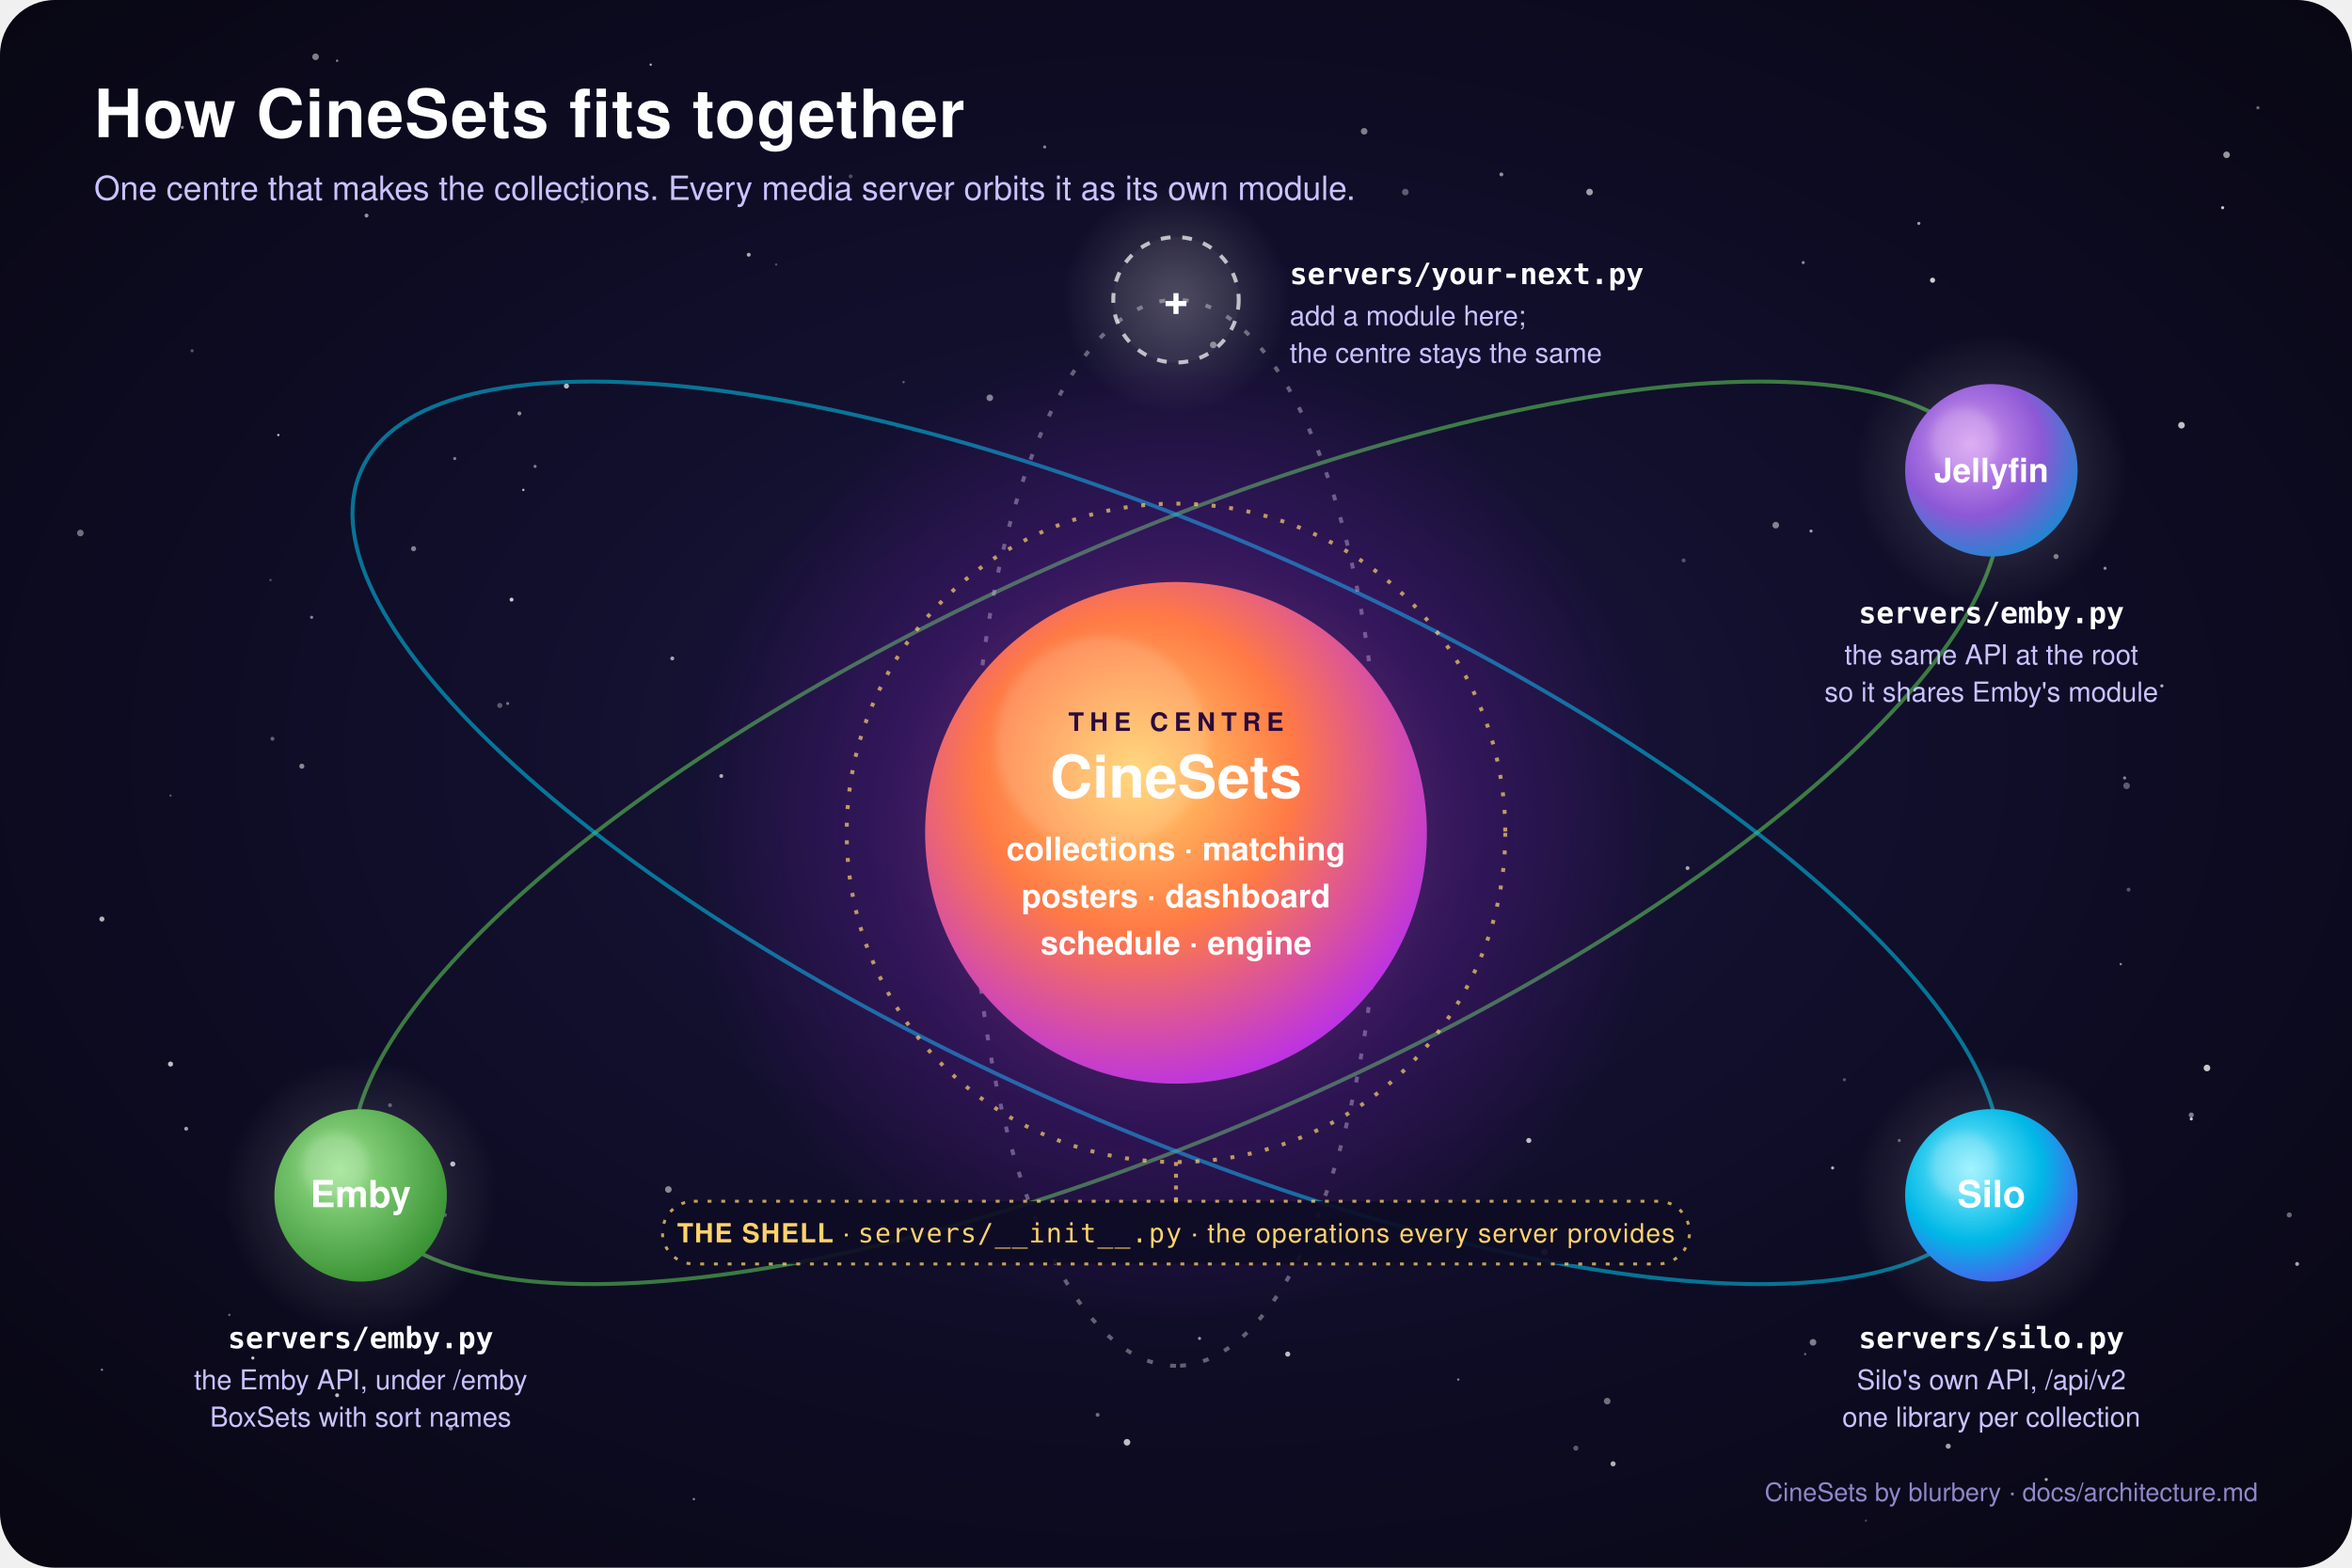
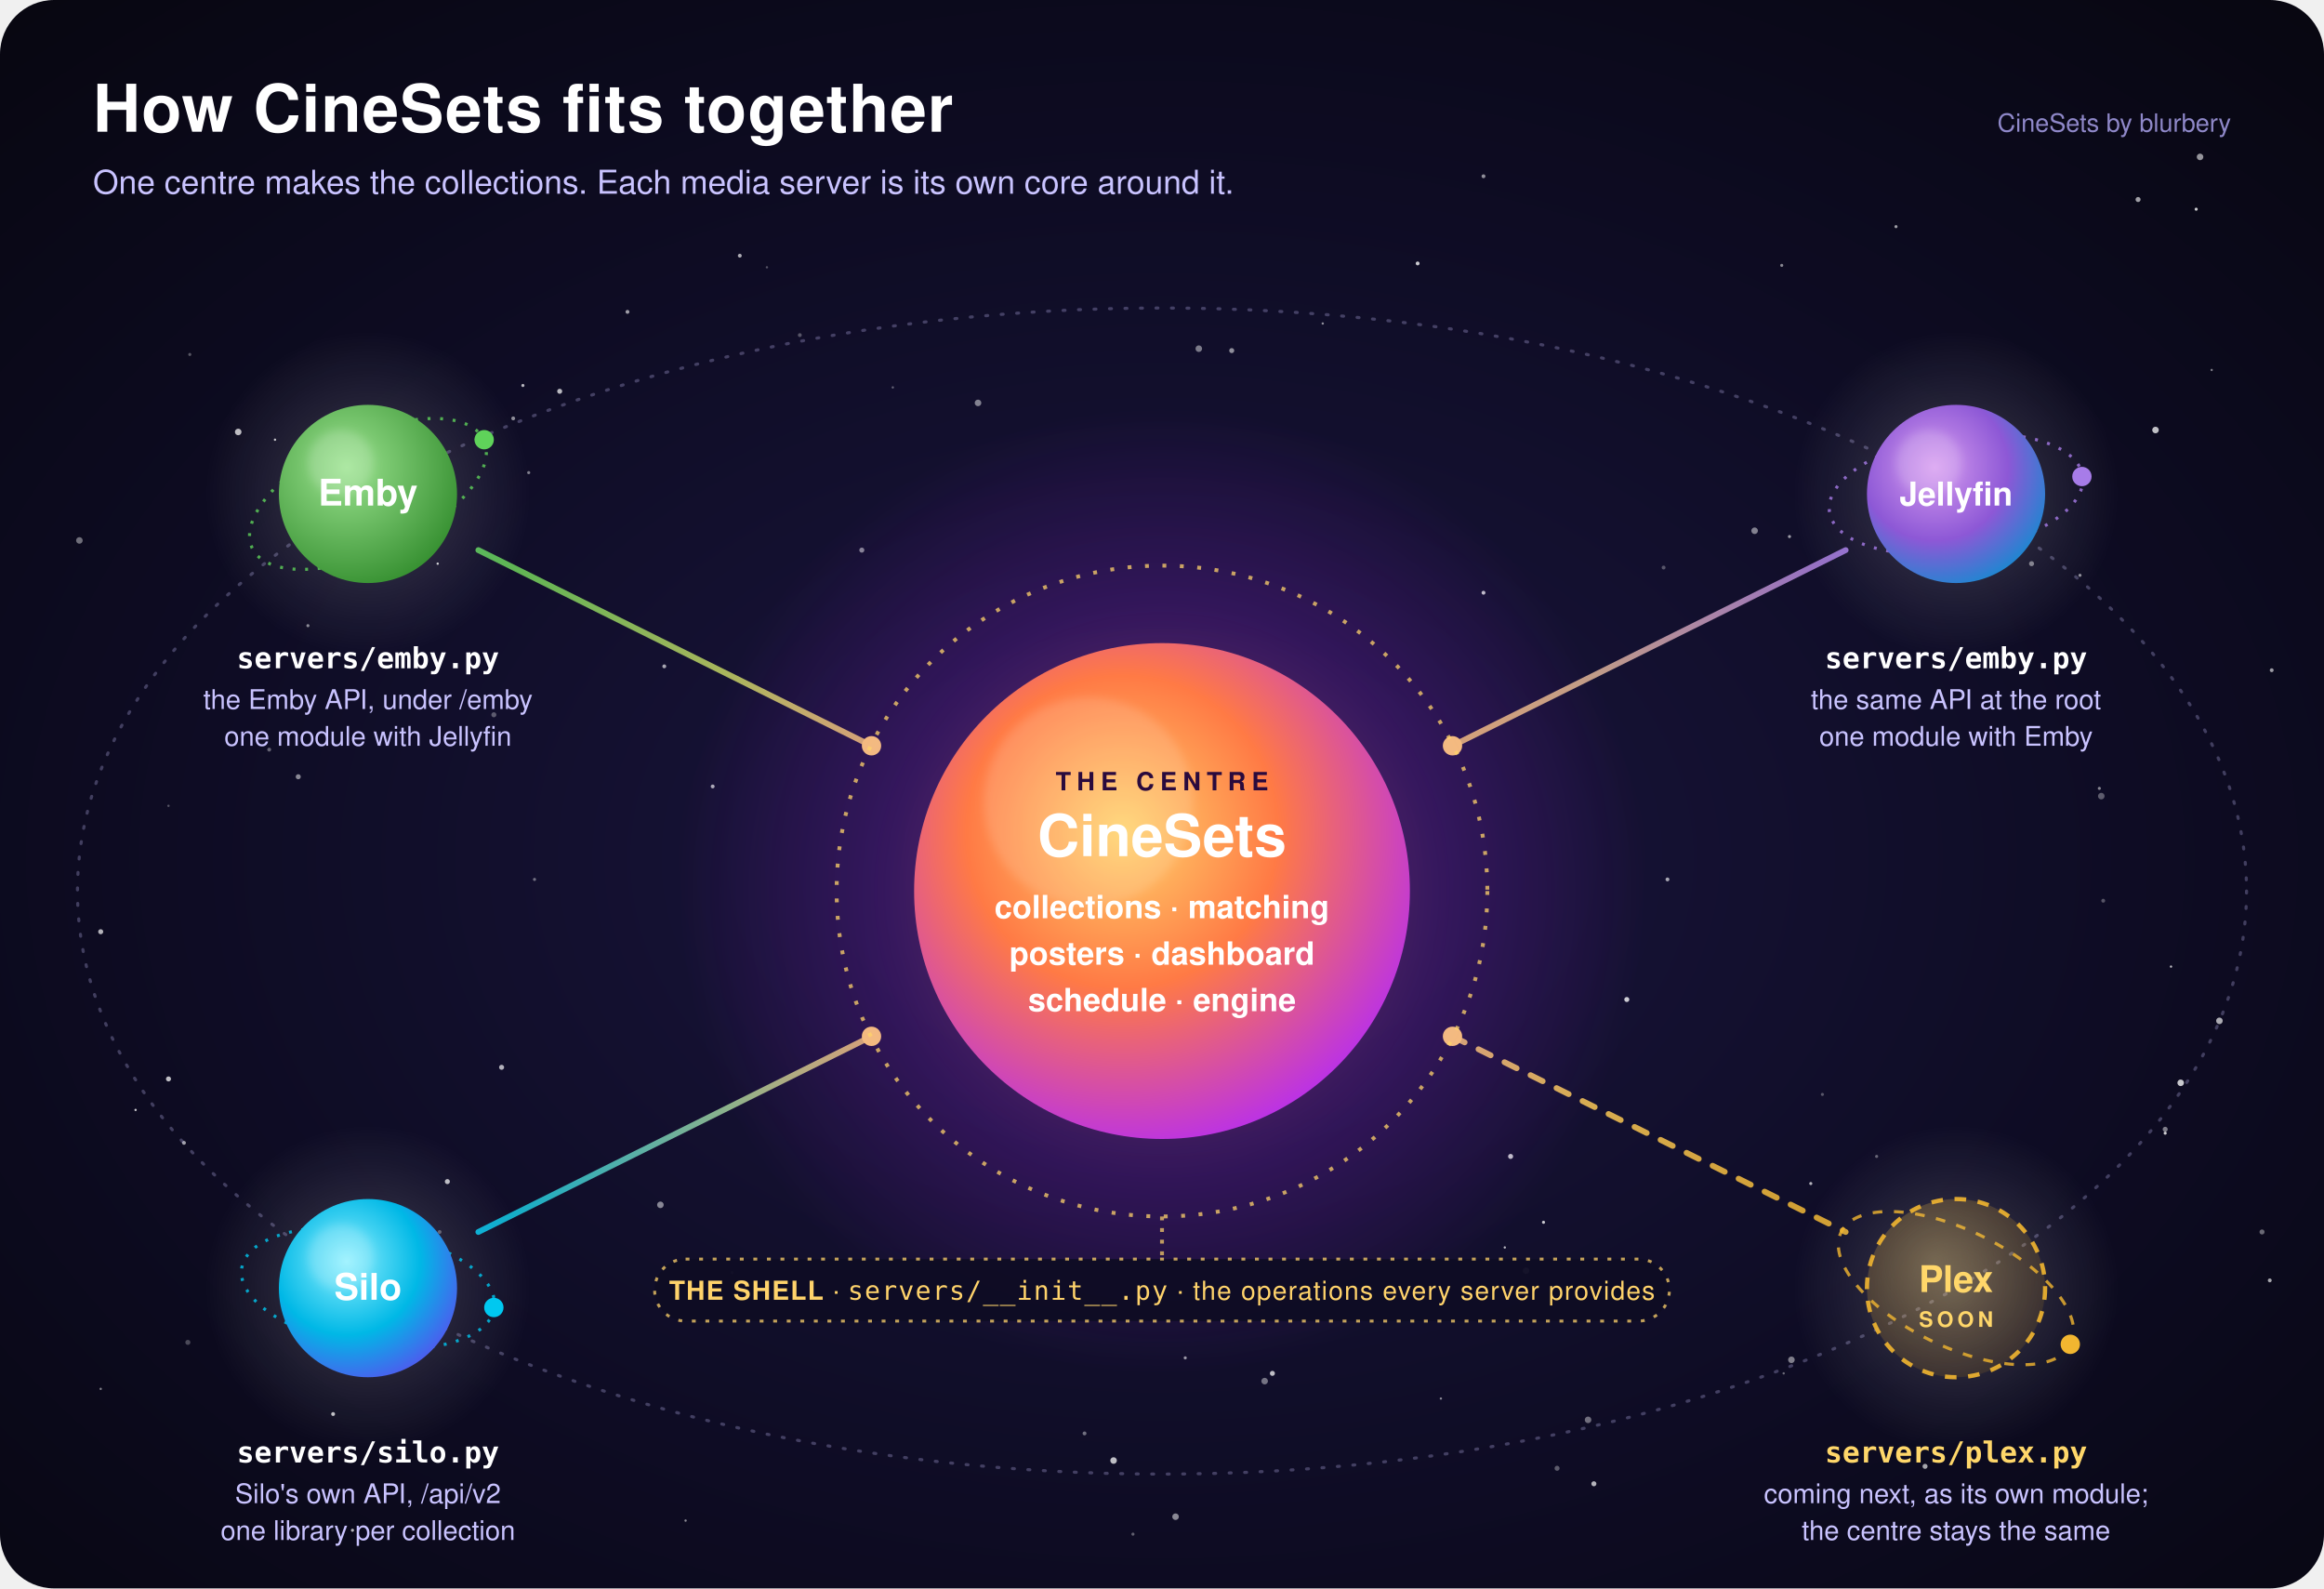
- <svg xmlns="http://www.w3.org/2000/svg" viewBox="0 0 1200 800" width="1200" height="800" role="img" aria-labelledby="t d" font-family="Poppins, 'Segoe UI', Helvetica, Arial, sans-serif">
+ <svg xmlns="http://www.w3.org/2000/svg" viewBox="0 0 1200 820" width="1200" height="820" role="img" aria-labelledby="t d" font-family="Poppins, 'Segoe UI', Helvetica, Arial, sans-serif">
  <defs>
-     <radialGradient id="space" cx="50%" cy="48%" r="75%">
+     <radialGradient id="space" cx="50%" cy="54%" r="75%">
      <stop offset="0" stop-color="#1b1640" />
      <stop offset=".55" stop-color="#0e0c24" />
      <stop offset="1" stop-color="#07060f" />
    </radialGradient>
    <radialGradient id="core" cx="42%" cy="38%" r="70%">
      <stop offset="0" stop-color="#ffd36b" />
      <stop offset=".45" stop-color="#ff7a45" />
      <stop offset="1" stop-color="#b026ff" />
    </radialGradient>
    <radialGradient id="glow" r="50%">
      <stop offset="0" stop-color="#ff9a3c" stop-opacity=".55" />
      <stop offset=".6" stop-color="#b026ff" stop-opacity=".18" />
      <stop offset="1" stop-color="#b026ff" stop-opacity="0" />
    </radialGradient>
    <radialGradient id="emby" cx="38%" cy="35%" r="75%">
      <stop offset="0" stop-color="#9be38f" />
      <stop offset="1" stop-color="#2f8a2a" />
    </radialGradient>
-     <radialGradient id="jelly" cx="38%" cy="35%" r="75%">
+     <radialGradient id="jellyfin" cx="38%" cy="35%" r="75%">
      <stop offset="0" stop-color="#d79bf0" />
      <stop offset=".55" stop-color="#8d58d6" />
      <stop offset="1" stop-color="#0a8fd0" />
    </radialGradient>
    <radialGradient id="silo" cx="38%" cy="35%" r="75%">
      <stop offset="0" stop-color="#8ff0ff" />
      <stop offset=".55" stop-color="#00b8e6" />
      <stop offset="1" stop-color="#5a4cf0" />
    </radialGradient>
+     <radialGradient id="plex" cx="38%" cy="35%" r="75%">
+       <stop offset="0" stop-color="#ffd76a" stop-opacity=".32" />
+       <stop offset="1" stop-color="#e5a00d" stop-opacity=".1" />
+     </radialGradient>
    <radialGradient id="halo" r="50%">
-       <stop offset="0" stop-color="#fff" stop-opacity=".22" />
+       <stop offset="0" stop-color="#fff" stop-opacity=".2" />
      <stop offset="1" stop-color="#fff" stop-opacity="0" />
    </radialGradient>
    <filter id="soft" x="-50%" y="-50%" width="200%" height="200%">
      <feGaussianBlur stdDeviation="2.2" />
    </filter>
  </defs>
-   <rect width="1200" height="800" rx="28" fill="url(#space)" />
-   <circle cx="396" cy="135" r="0.6" fill="#fff" opacity="0.29" />
-   <circle cx="87" cy="406" r="0.6" fill="#fff" opacity="0.30" />
-   <circle cx="505" cy="203" r="1.7" fill="#fff" opacity="0.48" />
-   <circle cx="979" cy="114" r="0.8" fill="#fff" opacity="0.60" />
-   <circle cx="696" cy="67" r="1.7" fill="#fff" opacity="0.47" />
-   <circle cx="1152" cy="55" r="0.8" fill="#fff" opacity="0.41" />
-   <circle cx="187" cy="110" r="1.0" fill="#fff" opacity="0.56" />
-   <circle cx="811" cy="98" r="1.7" fill="#fff" opacity="0.60" />
-   <circle cx="93" cy="65" r="0.8" fill="#fff" opacity="0.52" />
-   <circle cx="560" cy="722" r="1.0" fill="#fff" opacity="0.41" />
-   <circle cx="941" cy="551" r="0.8" fill="#fff" opacity="0.30" />
-   <circle cx="368" cy="396" r="1.0" fill="#fff" opacity="0.65" />
-   <circle cx="354" cy="765" r="0.6" fill="#fff" opacity="0.53" />
-   <circle cx="211" cy="280" r="1.3" fill="#fff" opacity="0.48" />
-   <circle cx="1136" cy="79" r="1.7" fill="#fff" opacity="0.57" />
-   <circle cx="1036" cy="258" r="1.0" fill="#fff" opacity="0.58" />
-   <circle cx="994" cy="738" r="1.3" fill="#fff" opacity="0.63" />
-   <circle cx="95" cy="576" r="1.0" fill="#fff" opacity="0.61" />
-   <circle cx="1172" cy="645" r="1.0" fill="#fff" opacity="0.64" />
-   <circle cx="1049" cy="284" r="1.3" fill="#fff" opacity="0.45" />
-   <circle cx="273" cy="238" r="0.8" fill="#fff" opacity="0.47" />
-   <circle cx="1084" cy="397" r="0.8" fill="#fff" opacity="0.50" />
-   <circle cx="657" cy="691" r="1.3" fill="#fff" opacity="0.73" />
-   <circle cx="343" cy="336" r="1.0" fill="#fff" opacity="0.63" />
-   <circle cx="461" cy="195" r="0.6" fill="#fff" opacity="0.35" />
-   <circle cx="289" cy="197" r="1.3" fill="#fff" opacity="0.71" />
-   <circle cx="232" cy="234" r="0.8" fill="#fff" opacity="0.48" />
-   <circle cx="1126" cy="545" r="1.7" fill="#fff" opacity="0.77" />
-   <circle cx="780" cy="582" r="1.3" fill="#fff" opacity="0.74" />
-   <circle cx="925" cy="685" r="1.7" fill="#fff" opacity="0.47" />
-   <circle cx="483" cy="99" r="1.3" fill="#fff" opacity="0.28" />
-   <circle cx="98" cy="179" r="0.8" fill="#fff" opacity="0.31" />
-   <circle cx="717" cy="98" r="1.7" fill="#fff" opacity="0.33" />
-   <circle cx="138" cy="296" r="0.6" fill="#fff" opacity="0.29" />
-   <circle cx="261" cy="306" r="1.0" fill="#fff" opacity="0.78" />
-   <circle cx="154" cy="391" r="1.3" fill="#fff" opacity="0.51" />
-   <circle cx="382" cy="130" r="1.0" fill="#fff" opacity="0.66" />
-   <circle cx="619" cy="176" r="1.7" fill="#fff" opacity="0.45" />
-   <circle cx="820" cy="715" r="1.7" fill="#fff" opacity="0.41" />
-   <circle cx="766" cy="89" r="1.0" fill="#fff" opacity="0.54" />
-   <circle cx="1074" cy="290" r="0.8" fill="#fff" opacity="0.54" />
-   <circle cx="924" cy="271" r="0.8" fill="#fff" opacity="0.59" />
-   <circle cx="935" cy="596" r="0.8" fill="#fff" opacity="0.69" />
-   <circle cx="969" cy="582" r="0.8" fill="#fff" opacity="0.36" />
-   <circle cx="1168" cy="620" r="1.3" fill="#fff" opacity="0.39" />
-   <circle cx="823" cy="747" r="1.3" fill="#fff" opacity="0.69" />
-   <circle cx="859" cy="286" r="1.0" fill="#fff" opacity="0.29" />
-   <circle cx="139" cy="377" r="1.0" fill="#fff" opacity="0.36" />
-   <circle cx="744" cy="704" r="0.6" fill="#fff" opacity="0.51" />
-   <circle cx="777" cy="628" r="0.6" fill="#fff" opacity="0.71" />
-   <circle cx="159" cy="315" r="0.8" fill="#fff" opacity="0.51" />
-   <circle cx="227" cy="620" r="1.0" fill="#fff" opacity="0.30" />
-   <circle cx="1118" cy="569" r="1.3" fill="#fff" opacity="0.47" />
-   <circle cx="1118" cy="571" r="0.8" fill="#fff" opacity="0.80" />
-   <circle cx="52" cy="469" r="1.3" fill="#fff" opacity="0.69" />
-   <circle cx="190" cy="648" r="1.3" fill="#fff" opacity="0.61" />
-   <circle cx="172" cy="31" r="0.6" fill="#fff" opacity="0.54" />
-   <circle cx="1103" cy="350" r="0.8" fill="#fff" opacity="0.70" />
-   <circle cx="265" cy="211" r="1.0" fill="#fff" opacity="0.53" />
-   <circle cx="906" cy="268" r="1.7" fill="#fff" opacity="0.48" />
-   <circle cx="172" cy="712" r="1.0" fill="#fff" opacity="0.74" />
-   <circle cx="788" cy="639" r="1.7" fill="#fff" opacity="0.48" />
-   <circle cx="1085" cy="401" r="1.7" fill="#fff" opacity="0.33" />
-   <circle cx="612" cy="683" r="0.8" fill="#fff" opacity="0.58" />
-   <circle cx="920" cy="134" r="0.8" fill="#fff" opacity="0.51" />
-   <circle cx="861" cy="443" r="1.0" fill="#fff" opacity="0.63" />
-   <circle cx="921" cy="691" r="0.6" fill="#fff" opacity="0.39" />
-   <circle cx="341" cy="607" r="1.7" fill="#fff" opacity="0.50" />
-   <circle cx="52" cy="699" r="0.6" fill="#fff" opacity="0.49" />
-   <circle cx="575" cy="736" r="1.7" fill="#fff" opacity="0.73" />
-   <circle cx="1113" cy="217" r="1.7" fill="#fff" opacity="0.74" />
-   <circle cx="255" cy="360" r="1.3" fill="#fff" opacity="0.32" />
-   <circle cx="533" cy="75" r="0.8" fill="#fff" opacity="0.49" />
-   <circle cx="267" cy="250" r="0.6" fill="#fff" opacity="0.74" />
-   <circle cx="199" cy="564" r="1.0" fill="#fff" opacity="0.33" />
-   <circle cx="1044" cy="755" r="0.8" fill="#fff" opacity="0.66" />
-   <circle cx="129" cy="693" r="0.8" fill="#fff" opacity="0.79" />
-   <circle cx="986" cy="143" r="1.3" fill="#fff" opacity="0.80" />
-   <circle cx="434" cy="90" r="1.0" fill="#fff" opacity="0.26" />
-   <circle cx="41" cy="272" r="1.7" fill="#fff" opacity="0.41" />
-   <circle cx="1134" cy="106" r="0.8" fill="#fff" opacity="0.78" />
-   <circle cx="142" cy="222" r="0.6" fill="#fff" opacity="0.75" />
-   <circle cx="231" cy="594" r="1.3" fill="#fff" opacity="0.72" />
-   <circle cx="804" cy="739" r="1.3" fill="#fff" opacity="0.33" />
-   <circle cx="1086" cy="454" r="1.0" fill="#fff" opacity="0.30" />
-   <circle cx="87" cy="543" r="1.3" fill="#fff" opacity="0.74" />
-   <circle cx="332" cy="33" r="0.6" fill="#fff" opacity="0.69" />
-   <circle cx="117" cy="671" r="0.6" fill="#fff" opacity="0.40" />
-   <circle cx="161" cy="29" r="1.7" fill="#fff" opacity="0.48" />
-   <circle cx="1082" cy="492" r="0.6" fill="#fff" opacity="0.54" />
-   <circle cx="297" cy="103" r="0.8" fill="#fff" opacity="0.39" />
-   <circle cx="230" cy="729" r="1.0" fill="#fff" opacity="0.54" />
-   <circle cx="259" cy="359" r="0.8" fill="#fff" opacity="0.40" />
-   <circle cx="952" cy="776" r="0.6" fill="#fff" opacity="0.26" />
-   <text x="48" y="70" fill="#fff" font-size="34" font-weight="700" letter-spacing=".5">How CineSets fits together</text>
-   <text x="48" y="102" fill="#c9c3ff" font-size="17">One centre that makes the collections. Every media server orbits it as its own module.</text>
-   <ellipse cx="600" cy="425" rx="455" ry="150" transform="rotate(-24 600 425)" fill="none" stroke="#5fd35a" stroke-opacity=".55" stroke-width="2" />
-   <ellipse cx="600" cy="425" rx="455" ry="150" transform="rotate(24 600 425)" fill="none" stroke="#00c8f0" stroke-opacity=".55" stroke-width="2" />
-   <ellipse cx="600" cy="425" rx="272" ry="104" transform="rotate(90 600 425)" fill="none" stroke="#ffffff" stroke-opacity=".35" stroke-width="2" stroke-dasharray="3 9" />
-   <circle cx="600" cy="425" r="250" fill="url(#glow)" />
-   <circle cx="600" cy="425" r="168" fill="none" stroke="#ffd36b" stroke-opacity=".7" stroke-width="2" stroke-dasharray="2 7" />
-   <line x1="600" y1="593" x2="600" y2="613" stroke="#ffd36b" stroke-opacity=".7" stroke-width="2" stroke-dasharray="2 4" />
-   <rect x="338" y="613" width="524" height="32" rx="16" fill="#0e0c24" fill-opacity=".92" stroke="#ffd36b" stroke-opacity=".75" stroke-width="1.5" stroke-dasharray="2 5" />
-   <text x="600" y="634" text-anchor="middle" fill="#ffd36b" font-size="13.5" letter-spacing=".6">
+   <rect width="1200" height="820" rx="28" fill="url(#space)" />
+   <circle cx="396" cy="138" r="0.6" fill="#fff" opacity="0.29" />
+   <circle cx="87" cy="416" r="0.6" fill="#fff" opacity="0.30" />
+   <circle cx="505" cy="208" r="1.7" fill="#fff" opacity="0.48" />
+   <circle cx="979" cy="117" r="0.8" fill="#fff" opacity="0.60" />
+   <circle cx="276" cy="454" r="0.8" fill="#fff" opacity="0.41" />
+   <circle cx="378" cy="657" r="0.8" fill="#fff" opacity="0.31" />
+   <circle cx="683" cy="167" r="0.6" fill="#fff" opacity="0.55" />
+   <circle cx="259" cy="551" r="1.3" fill="#fff" opacity="0.68" />
+   <circle cx="560" cy="740" r="1.0" fill="#fff" opacity="0.41" />
+   <circle cx="941" cy="565" r="0.8" fill="#fff" opacity="0.30" />
+   <circle cx="368" cy="406" r="1.0" fill="#fff" opacity="0.65" />
+   <circle cx="354" cy="785" r="0.6" fill="#fff" opacity="0.53" />
+   <circle cx="211" cy="287" r="1.3" fill="#fff" opacity="0.48" />
+   <circle cx="1136" cy="81" r="1.7" fill="#fff" opacity="0.57" />
+   <circle cx="1036" cy="265" r="1.0" fill="#fff" opacity="0.58" />
+   <circle cx="994" cy="757" r="1.3" fill="#fff" opacity="0.63" />
+   <circle cx="95" cy="590" r="1.0" fill="#fff" opacity="0.61" />
+   <circle cx="1172" cy="661" r="1.0" fill="#fff" opacity="0.64" />
+   <circle cx="1049" cy="291" r="1.3" fill="#fff" opacity="0.45" />
+   <circle cx="273" cy="244" r="0.8" fill="#fff" opacity="0.47" />
+   <circle cx="1084" cy="407" r="0.8" fill="#fff" opacity="0.50" />
+   <circle cx="657" cy="709" r="1.3" fill="#fff" opacity="0.73" />
+   <circle cx="343" cy="344" r="1.0" fill="#fff" opacity="0.63" />
+   <circle cx="461" cy="200" r="0.6" fill="#fff" opacity="0.35" />
+   <circle cx="289" cy="202" r="1.3" fill="#fff" opacity="0.71" />
+   <circle cx="232" cy="240" r="0.8" fill="#fff" opacity="0.48" />
+   <circle cx="1126" cy="559" r="1.7" fill="#fff" opacity="0.77" />
+   <circle cx="780" cy="597" r="1.3" fill="#fff" opacity="0.74" />
+   <circle cx="925" cy="702" r="1.7" fill="#fff" opacity="0.47" />
+   <circle cx="98" cy="183" r="0.8" fill="#fff" opacity="0.31" />
+   <circle cx="1121" cy="499" r="0.6" fill="#fff" opacity="0.73" />
+   <circle cx="732" cy="136" r="1.0" fill="#fff" opacity="0.78" />
+   <circle cx="154" cy="401" r="1.3" fill="#fff" opacity="0.51" />
+   <circle cx="382" cy="132" r="1.0" fill="#fff" opacity="0.66" />
+   <circle cx="619" cy="180" r="1.7" fill="#fff" opacity="0.45" />
+   <circle cx="820" cy="733" r="1.7" fill="#fff" opacity="0.41" />
+   <circle cx="766" cy="91" r="1.0" fill="#fff" opacity="0.54" />
+   <circle cx="1074" cy="297" r="0.8" fill="#fff" opacity="0.54" />
+   <circle cx="924" cy="277" r="0.8" fill="#fff" opacity="0.59" />
+   <circle cx="935" cy="611" r="0.8" fill="#fff" opacity="0.69" />
+   <circle cx="969" cy="597" r="0.8" fill="#fff" opacity="0.36" />
+   <circle cx="1168" cy="636" r="1.3" fill="#fff" opacity="0.39" />
+   <circle cx="823" cy="766" r="1.3" fill="#fff" opacity="0.69" />
+   <circle cx="859" cy="293" r="1.0" fill="#fff" opacity="0.29" />
+   <circle cx="139" cy="387" r="1.0" fill="#fff" opacity="0.36" />
+   <circle cx="744" cy="722" r="0.6" fill="#fff" opacity="0.51" />
+   <circle cx="777" cy="644" r="0.6" fill="#fff" opacity="0.71" />
+   <circle cx="159" cy="323" r="0.8" fill="#fff" opacity="0.51" />
+   <circle cx="227" cy="636" r="1.0" fill="#fff" opacity="0.30" />
+   <circle cx="1118" cy="583" r="1.3" fill="#fff" opacity="0.47" />
+   <circle cx="1118" cy="585" r="0.8" fill="#fff" opacity="0.80" />
+   <circle cx="52" cy="481" r="1.3" fill="#fff" opacity="0.69" />
+   <circle cx="190" cy="665" r="1.3" fill="#fff" opacity="0.61" />
+   <circle cx="1146" cy="527" r="1.7" fill="#fff" opacity="0.66" />
+   <circle cx="182" cy="790" r="0.8" fill="#fff" opacity="0.70" />
+   <circle cx="265" cy="216" r="1.0" fill="#fff" opacity="0.53" />
+   <circle cx="906" cy="274" r="1.7" fill="#fff" opacity="0.48" />
+   <circle cx="172" cy="730" r="1.0" fill="#fff" opacity="0.74" />
+   <circle cx="788" cy="656" r="1.7" fill="#fff" opacity="0.48" />
+   <circle cx="1085" cy="411" r="1.7" fill="#fff" opacity="0.33" />
+   <circle cx="612" cy="701" r="0.8" fill="#fff" opacity="0.58" />
+   <circle cx="920" cy="137" r="0.8" fill="#fff" opacity="0.51" />
+   <circle cx="861" cy="454" r="1.0" fill="#fff" opacity="0.63" />
+   <circle cx="921" cy="709" r="0.6" fill="#fff" opacity="0.39" />
+   <circle cx="341" cy="622" r="1.7" fill="#fff" opacity="0.50" />
+   <circle cx="52" cy="717" r="0.6" fill="#fff" opacity="0.49" />
+   <circle cx="575" cy="754" r="1.7" fill="#fff" opacity="0.73" />
+   <circle cx="1113" cy="222" r="1.7" fill="#fff" opacity="0.74" />
+   <circle cx="255" cy="369" r="1.3" fill="#fff" opacity="0.32" />
+   <circle cx="797" cy="631" r="0.8" fill="#fff" opacity="0.77" />
+   <circle cx="766" cy="306" r="1.0" fill="#fff" opacity="0.74" />
+   <circle cx="1142" cy="191" r="0.6" fill="#fff" opacity="0.47" />
+   <circle cx="585" cy="792" r="0.8" fill="#fff" opacity="0.34" />
+   <circle cx="413" cy="173" r="1.0" fill="#fff" opacity="0.30" />
+   <circle cx="445" cy="284" r="1.3" fill="#fff" opacity="0.49" />
+   <circle cx="41" cy="279" r="1.7" fill="#fff" opacity="0.41" />
+   <circle cx="1134" cy="108" r="0.8" fill="#fff" opacity="0.78" />
+   <circle cx="142" cy="227" r="0.6" fill="#fff" opacity="0.75" />
+   <circle cx="231" cy="610" r="1.3" fill="#fff" opacity="0.72" />
+   <circle cx="804" cy="758" r="1.3" fill="#fff" opacity="0.33" />
+   <circle cx="1086" cy="465" r="1.0" fill="#fff" opacity="0.30" />
+   <circle cx="87" cy="557" r="1.3" fill="#fff" opacity="0.74" />
+   <circle cx="123" cy="223" r="1.7" fill="#fff" opacity="0.72" />
+   <circle cx="97" cy="693" r="1.3" fill="#fff" opacity="0.26" />
+   <circle cx="1173" cy="346" r="1.0" fill="#fff" opacity="0.59" />
+   <circle cx="70" cy="573" r="0.6" fill="#fff" opacity="0.78" />
+   <circle cx="324" cy="161" r="1.0" fill="#fff" opacity="0.60" />
+   <circle cx="636" cy="181" r="1.3" fill="#fff" opacity="0.53" />
+   <circle cx="226" cy="291" r="0.6" fill="#fff" opacity="0.80" />
+   <circle cx="607" cy="783" r="1.7" fill="#fff" opacity="0.51" />
+   <circle cx="1104" cy="103" r="1.3" fill="#fff" opacity="0.61" />
+   <circle cx="653" cy="713" r="1.7" fill="#fff" opacity="0.42" />
+   <circle cx="270" cy="199" r="0.8" fill="#fff" opacity="0.71" />
+   <circle cx="840" cy="516" r="1.3" fill="#fff" opacity="0.79" />
+   <text x="48" y="68" fill="#fff" font-size="34" font-weight="700" letter-spacing=".5">How CineSets fits together</text>
+   <text x="48" y="100" fill="#c9c3ff" font-size="17">One centre makes the collections. Each media server is its own core around it.</text>
+   <text x="1152" y="68" text-anchor="end" fill="#8f88c9" font-size="13">CineSets by blurbery</text>
+   <ellipse cx="600" cy="460" rx="560" ry="301.0" fill="none" stroke="#c9c3ff" stroke-opacity=".28" stroke-width="1.6" stroke-dasharray="1 7" stroke-linecap="round" />
+   <linearGradient id="bond-emby" gradientUnits="userSpaceOnUse" x1="450" y1="385" x2="247" y2="284">
+     <stop offset="0" stop-color="#ffd36b" />
+     <stop offset="1" stop-color="#5fd35a" />
+   </linearGradient>
+   <line x1="450" y1="385" x2="247" y2="284" stroke="url(#bond-emby)" stroke-opacity=".85" stroke-width="3" stroke-linecap="round" />
+   <circle cx="450" cy="385" r="5" fill="#ffd36b" />
+   <linearGradient id="bond-jellyfin" gradientUnits="userSpaceOnUse" x1="750" y1="385" x2="953" y2="284">
+     <stop offset="0" stop-color="#ffd36b" />
+     <stop offset="1" stop-color="#a77ce8" />
+   </linearGradient>
+   <line x1="750" y1="385" x2="953" y2="284" stroke="url(#bond-jellyfin)" stroke-opacity=".85" stroke-width="3" stroke-linecap="round" />
+   <circle cx="750" cy="385" r="5" fill="#ffd36b" />
+   <linearGradient id="bond-silo" gradientUnits="userSpaceOnUse" x1="450" y1="535" x2="247" y2="636">
+     <stop offset="0" stop-color="#ffd36b" />
+     <stop offset="1" stop-color="#00c8f0" />
+   </linearGradient>
+   <line x1="450" y1="535" x2="247" y2="636" stroke="url(#bond-silo)" stroke-opacity=".85" stroke-width="3" stroke-linecap="round" />
+   <circle cx="450" cy="535" r="5" fill="#ffd36b" />
+   <linearGradient id="bond-plex" gradientUnits="userSpaceOnUse" x1="750" y1="535" x2="953" y2="636">
+     <stop offset="0" stop-color="#ffd36b" />
+     <stop offset="1" stop-color="#f2b630" />
+   </linearGradient>
+   <line x1="750" y1="535" x2="953" y2="636" stroke="url(#bond-plex)" stroke-opacity=".85" stroke-width="3" stroke-linecap="round" stroke-dasharray="7 8" />
+   <circle cx="750" cy="535" r="5" fill="#ffd36b" />
+   <circle cx="600" cy="460" r="250" fill="url(#glow)" />
+   <circle cx="600" cy="460" r="168" fill="none" stroke="#ffd36b" stroke-opacity=".75" stroke-width="2" stroke-dasharray="2 7" />
+   <circle cx="600" cy="460" r="128" fill="url(#core)" />
+   <circle cx="562" cy="414" r="54" fill="#fff" opacity=".13" filter="url(#soft)" />
+   <text x="600" y="408" text-anchor="middle" fill="#2a0a3d" font-size="13" font-weight="700" letter-spacing="3">THE CENTRE</text>
+   <text x="600" y="442" text-anchor="middle" fill="#fff" font-size="30" font-weight="700">CineSets</text>
+   <text x="600" y="474" text-anchor="middle" fill="#fff" font-size="16.5" font-weight="600">collections · matching</text>
+   <text x="600" y="498" text-anchor="middle" fill="#fff" font-size="16.5" font-weight="600">posters · dashboard</text>
+   <text x="600" y="522" text-anchor="middle" fill="#fff" font-size="16.5" font-weight="600">schedule · engine</text>
+   <rect x="338" y="650" width="524" height="32" rx="16" fill="#0e0c24" fill-opacity=".94" stroke="#ffd36b" stroke-opacity=".75" stroke-width="1.5" stroke-dasharray="2 5" />
+   <line x1="600" y1="628" x2="600" y2="650" stroke="#ffd36b" stroke-opacity=".7" stroke-width="2" stroke-dasharray="2 4" />
+   <text x="600" y="671" text-anchor="middle" fill="#ffd36b" font-size="13.5" letter-spacing=".6">
    <tspan font-weight="700">THE SHELL</tspan> · <tspan font-family="Menlo, Consolas, monospace">servers/__init__.py</tspan> · the operations every server provides</text>
-   <circle cx="600" cy="425" r="128" fill="url(#core)" />
-   <circle cx="562" cy="379" r="54" fill="#fff" opacity=".13" filter="url(#soft)" />
-   <text x="600" y="373" text-anchor="middle" fill="#2a0a3d" font-size="13" font-weight="700" letter-spacing="3">THE CENTRE</text>
-   <text x="600" y="407" text-anchor="middle" fill="#fff" font-size="30" font-weight="700">CineSets</text>
-   <text x="600" y="439" text-anchor="middle" fill="#fff" font-size="16.5" font-weight="600">collections · matching</text>
-   <text x="600" y="463" text-anchor="middle" fill="#fff" font-size="16.5" font-weight="600">posters · dashboard</text>
-   <text x="600" y="487" text-anchor="middle" fill="#fff" font-size="16.5" font-weight="600">schedule · engine</text>
-   <circle cx="184" cy="610" r="70" fill="url(#halo)" />
-   <circle cx="184" cy="610" r="44" fill="url(#emby)" />
-   <circle cx="171" cy="595" r="17" fill="#fff" opacity=".18" filter="url(#soft)" />
-   <text x="184" y="616" text-anchor="middle" fill="#fff" font-size="19" font-weight="700">Emby</text>
-   <text x="184" y="688" text-anchor="middle" fill="#fff" font-size="15" font-weight="700" font-family="Menlo, Consolas, monospace">servers/emby.py</text>
-   <text x="184" y="709" text-anchor="middle" fill="#c9c3ff" font-size="14">the Emby API, under /emby</text>
-   <text x="184" y="728" text-anchor="middle" fill="#c9c3ff" font-size="14">BoxSets with sort names</text>
-   <circle cx="1016" cy="240" r="70" fill="url(#halo)" />
-   <circle cx="1016" cy="240" r="44" fill="url(#jelly)" />
-   <circle cx="1002" cy="225" r="17" fill="#fff" opacity=".18" filter="url(#soft)" />
-   <text x="1016" y="246" text-anchor="middle" fill="#fff" font-size="17" font-weight="700">Jellyfin</text>
-   <text x="1016" y="318" text-anchor="middle" fill="#fff" font-size="15" font-weight="700" font-family="Menlo, Consolas, monospace">servers/emby.py</text>
-   <text x="1016" y="339" text-anchor="middle" fill="#c9c3ff" font-size="14">the same API at the root</text>
-   <text x="1016" y="358" text-anchor="middle" fill="#c9c3ff" font-size="14">so it shares Emby's module</text>
-   <circle cx="1016" cy="610" r="70" fill="url(#halo)" />
-   <circle cx="1016" cy="610" r="44" fill="url(#silo)" />
-   <circle cx="1002" cy="595" r="17" fill="#fff" opacity=".18" filter="url(#soft)" />
-   <text x="1016" y="616" text-anchor="middle" fill="#fff" font-size="19" font-weight="700">Silo</text>
-   <text x="1016" y="688" text-anchor="middle" fill="#fff" font-size="15" font-weight="700" font-family="Menlo, Consolas, monospace">servers/silo.py</text>
-   <text x="1016" y="709" text-anchor="middle" fill="#c9c3ff" font-size="14">Silo's own API, /api/v2</text>
-   <text x="1016" y="728" text-anchor="middle" fill="#c9c3ff" font-size="14">one library per collection</text>
-   <circle cx="600" cy="153" r="58" fill="url(#halo)" />
-   <circle cx="600" cy="153" r="32" fill="#ffffff" fill-opacity=".04" stroke="#fff" stroke-opacity=".7" stroke-width="2" stroke-dasharray="5 6" />
-   <text x="600" y="160" text-anchor="middle" fill="#fff" font-size="22" font-weight="700">+</text>
-   <text x="658" y="145" text-anchor="start" fill="#fff" font-size="15" font-weight="700" font-family="Menlo, Consolas, monospace">servers/your-next.py</text>
-   <text x="658" y="166" text-anchor="start" fill="#c9c3ff" font-size="14">add a module here;</text>
-   <text x="658" y="185" text-anchor="start" fill="#c9c3ff" font-size="14">the centre stays the same</text>
-   <text x="1152" y="766" text-anchor="end" fill="#8f88c9" font-size="13">CineSets by blurbery · docs/architecture.md</text>
+   <circle cx="190" cy="255" r="84" fill="url(#halo)" />
+   <ellipse cx="190" cy="255" rx="66" ry="30" transform="rotate(-25 190 255)" fill="none" stroke="#5fd35a" stroke-opacity=".8" stroke-width="1.6" stroke-dasharray="1.5 5" />
+   <circle cx="250" cy="227" r="5" fill="#5fd35a" />
+   <circle cx="190" cy="255" r="46" fill="url(#emby)" />
+   <circle cx="176" cy="239" r="17" fill="#fff" opacity=".18" filter="url(#soft)" />
+   <text x="190" y="261" text-anchor="middle" fill="#fff" font-size="19" font-weight="700">Emby</text>
+   <text x="190" y="345" text-anchor="middle" fill="#fff" font-size="15" font-weight="700" font-family="Menlo, Consolas, monospace">servers/emby.py</text>
+   <text x="190" y="366" text-anchor="middle" fill="#c9c3ff" font-size="14">the Emby API, under /emby</text>
+   <text x="190" y="385" text-anchor="middle" fill="#c9c3ff" font-size="14">one module with Jellyfin</text>
+   <circle cx="1010" cy="255" r="84" fill="url(#halo)" />
+   <ellipse cx="1010" cy="255" rx="66" ry="30" transform="rotate(-8 1010 255)" fill="none" stroke="#a77ce8" stroke-opacity=".8" stroke-width="1.6" stroke-dasharray="1.5 5" />
+   <circle cx="1075" cy="246" r="5" fill="#a77ce8" />
+   <circle cx="1010" cy="255" r="46" fill="url(#jellyfin)" />
+   <circle cx="996" cy="239" r="17" fill="#fff" opacity=".18" filter="url(#soft)" />
+   <text x="1010" y="261" text-anchor="middle" fill="#fff" font-size="17" font-weight="700">Jellyfin</text>
+   <text x="1010" y="345" text-anchor="middle" fill="#fff" font-size="15" font-weight="700" font-family="Menlo, Consolas, monospace">servers/emby.py</text>
+   <text x="1010" y="366" text-anchor="middle" fill="#c9c3ff" font-size="14">the same API at the root</text>
+   <text x="1010" y="385" text-anchor="middle" fill="#c9c3ff" font-size="14">one module with Emby</text>
+   <circle cx="190" cy="665" r="84" fill="url(#halo)" />
+   <ellipse cx="190" cy="665" rx="66" ry="30" transform="rotate(9 190 665)" fill="none" stroke="#00c8f0" stroke-opacity=".8" stroke-width="1.6" stroke-dasharray="1.5 5" />
+   <circle cx="255" cy="675" r="5" fill="#00c8f0" />
+   <circle cx="190" cy="665" r="46" fill="url(#silo)" />
+   <circle cx="176" cy="649" r="17" fill="#fff" opacity=".18" filter="url(#soft)" />
+   <text x="190" y="671" text-anchor="middle" fill="#fff" font-size="19" font-weight="700">Silo</text>
+   <text x="190" y="755" text-anchor="middle" fill="#fff" font-size="15" font-weight="700" font-family="Menlo, Consolas, monospace">servers/silo.py</text>
+   <text x="190" y="776" text-anchor="middle" fill="#c9c3ff" font-size="14">Silo's own API, /api/v2</text>
+   <text x="190" y="795" text-anchor="middle" fill="#c9c3ff" font-size="14">one library per collection</text>
+   <circle cx="1010" cy="665" r="84" fill="url(#halo)" />
+   <ellipse cx="1010" cy="665" rx="66" ry="30" transform="rotate(26 1010 665)" fill="none" stroke="#f2b630" stroke-opacity=".8" stroke-width="1.6" stroke-dasharray="5 6" />
+   <circle cx="1069" cy="694" r="5" fill="#f2b630" />
+   <circle cx="1010" cy="665" r="46" fill="url(#plex)" stroke="#f2b630" stroke-opacity=".9" stroke-width="2.2" stroke-dasharray="6 6" />
+   <text x="1010" y="667" text-anchor="middle" fill="#ffd76a" font-size="19" font-weight="700">Plex</text>
+   <text x="1010" y="685" text-anchor="middle" fill="#ffd76a" font-size="11" font-weight="700" letter-spacing="2">SOON</text>
+   <text x="1010" y="755" text-anchor="middle" fill="#ffd76a" font-size="15" font-weight="700" font-family="Menlo, Consolas, monospace">servers/plex.py</text>
+   <text x="1010" y="776" text-anchor="middle" fill="#c9c3ff" font-size="14">coming next, as its own module;</text>
+   <text x="1010" y="795" text-anchor="middle" fill="#c9c3ff" font-size="14">the centre stays the same</text>
</svg>
